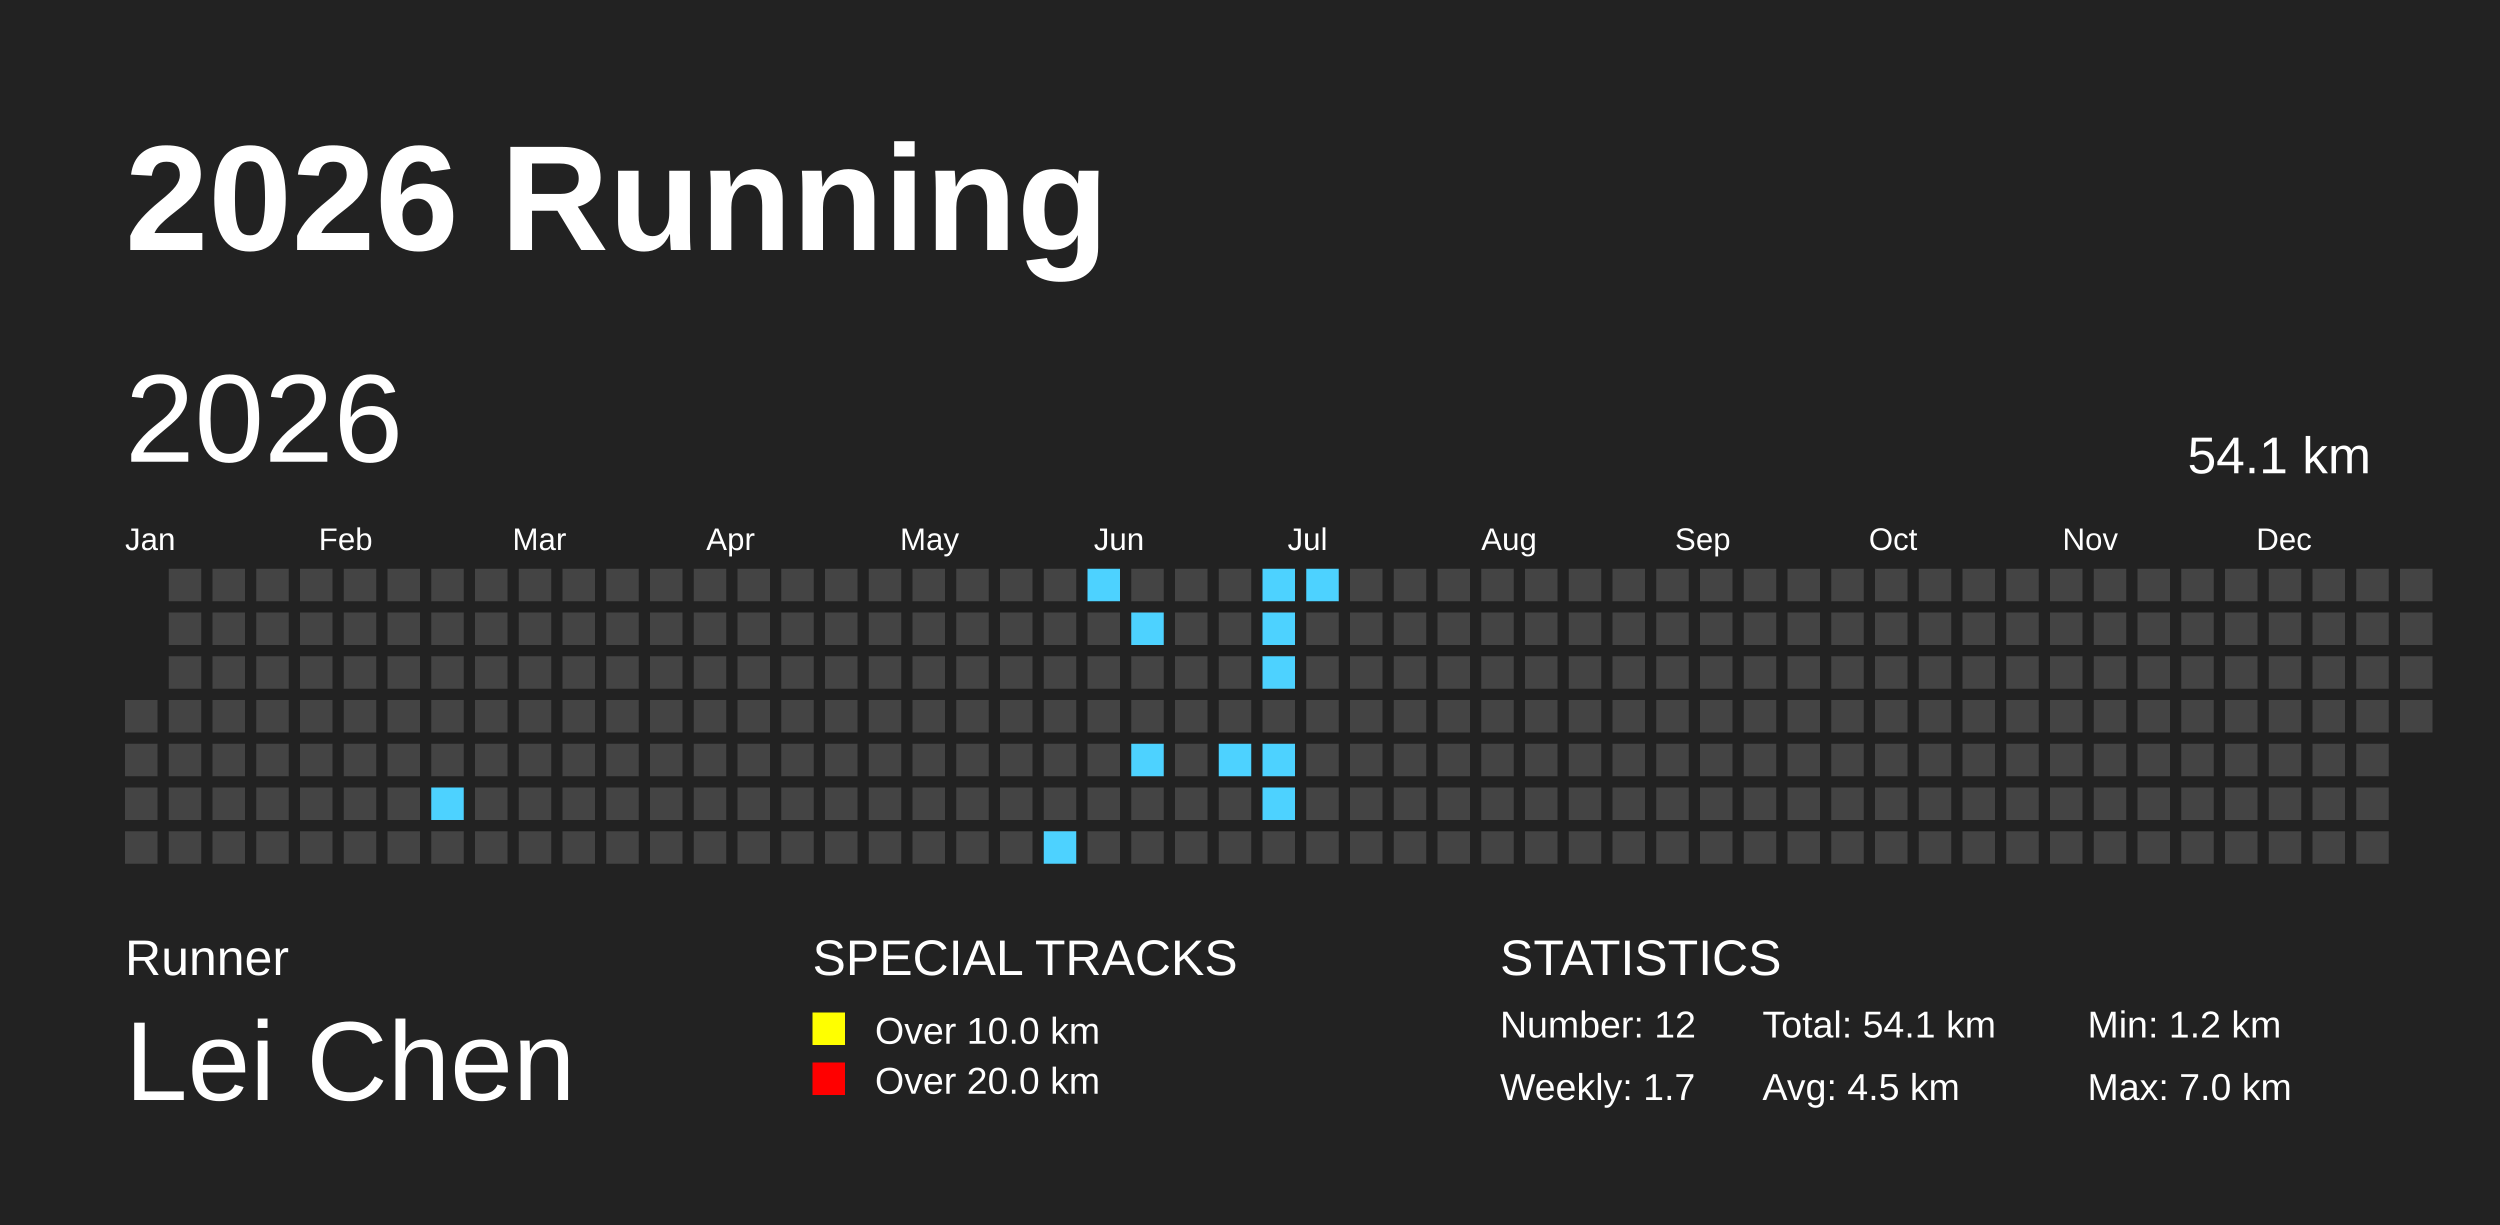
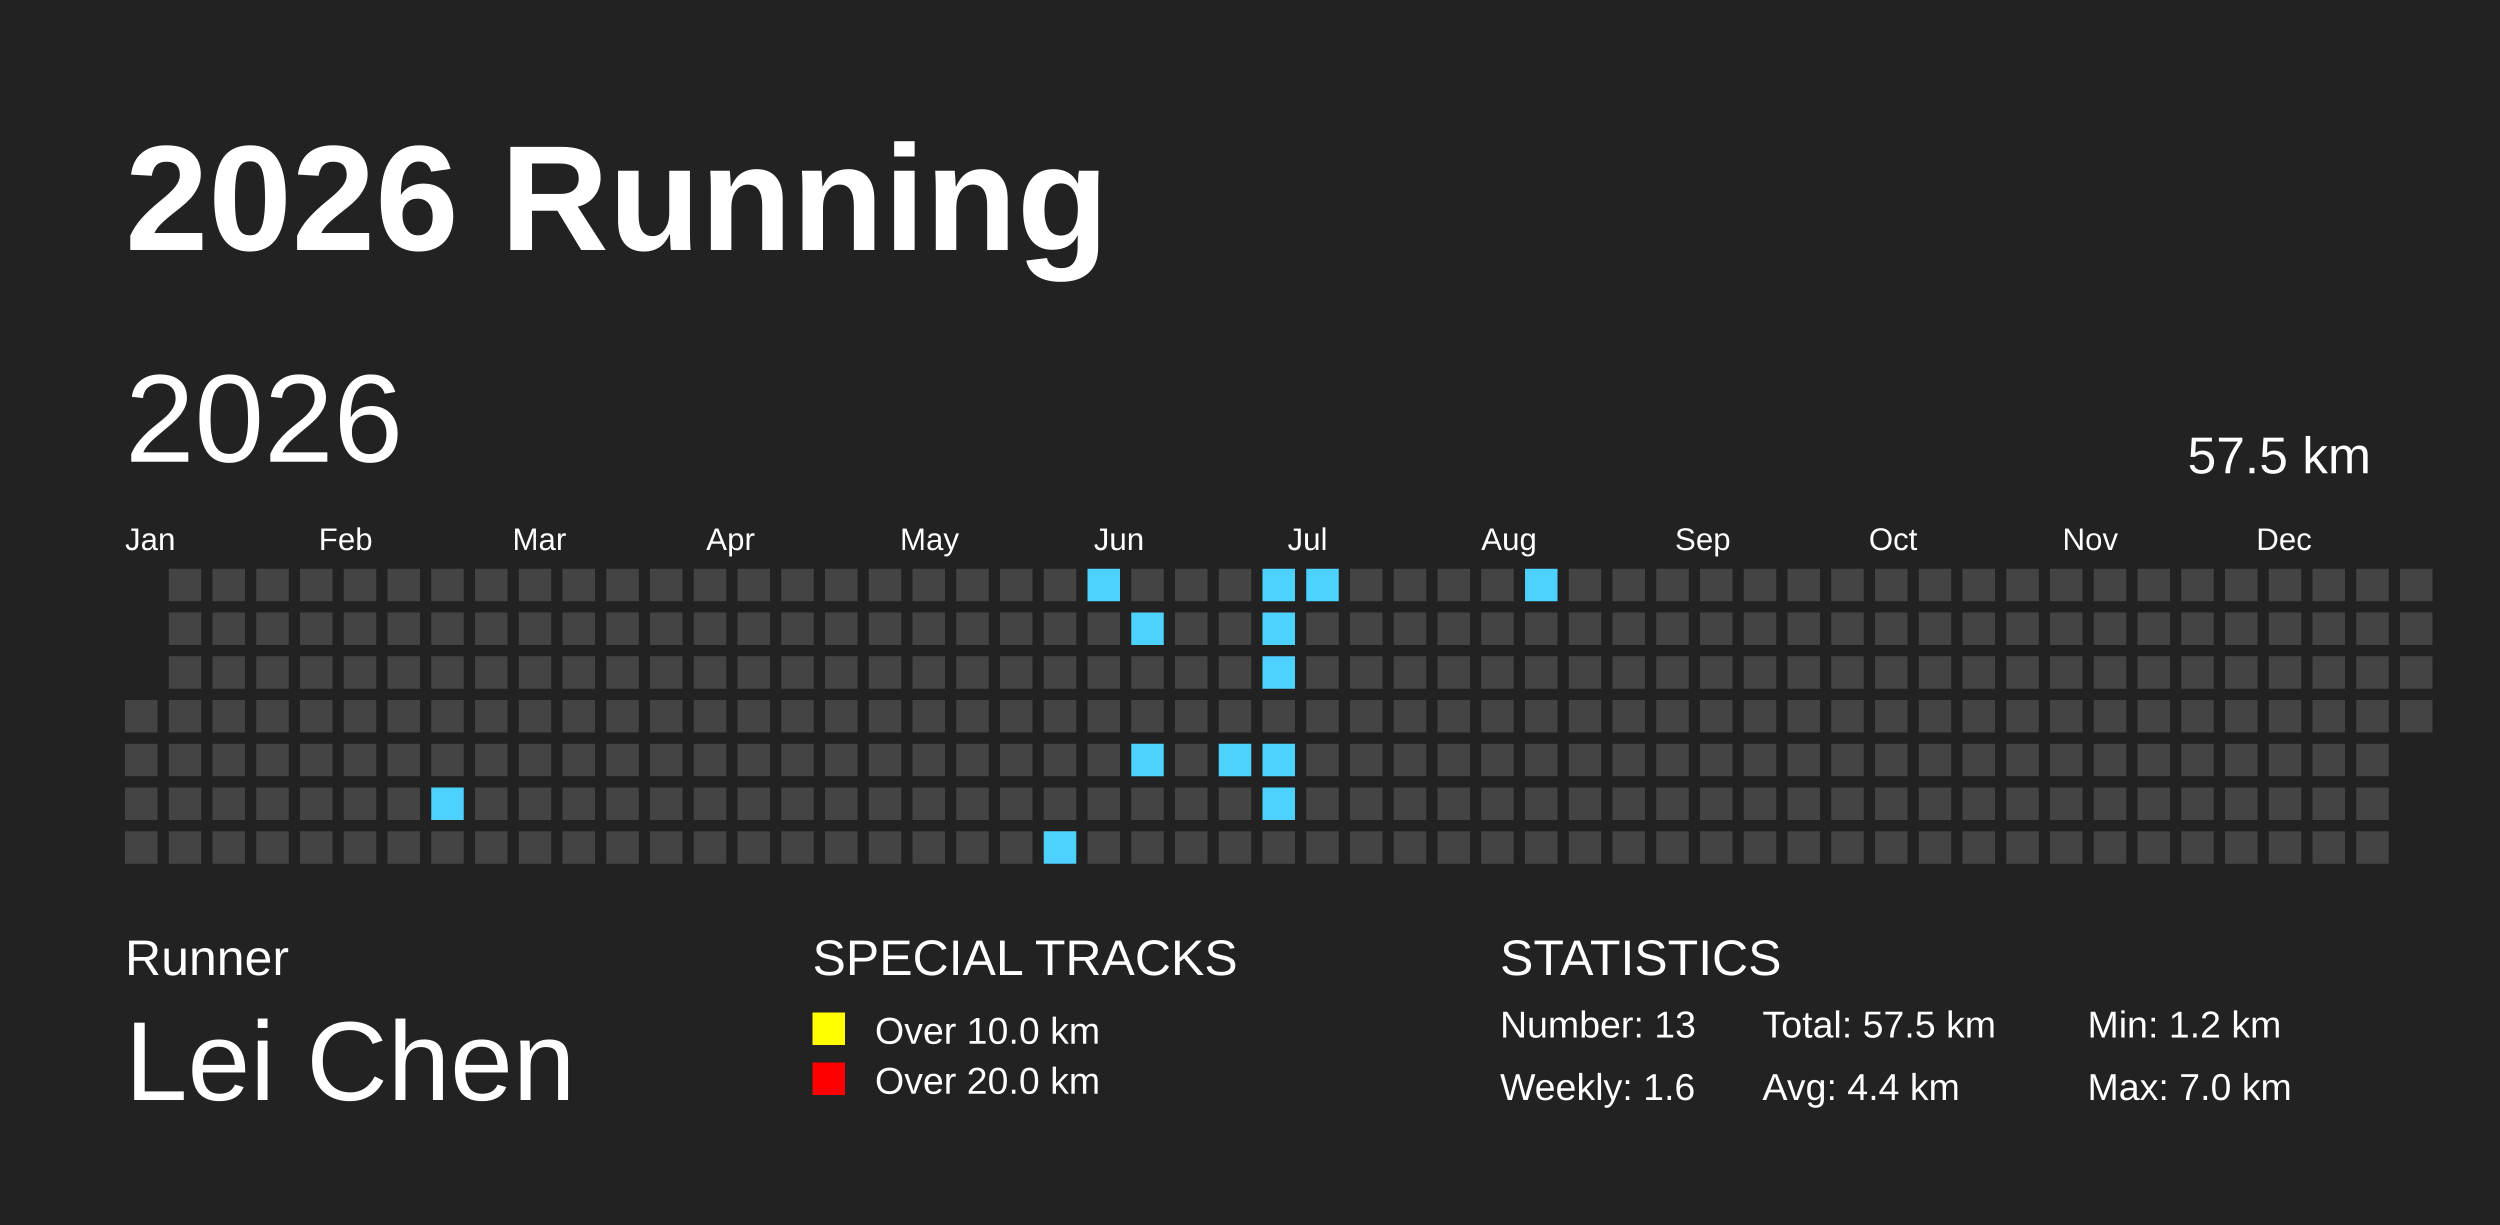
<svg xmlns="http://www.w3.org/2000/svg" baseProfile="full" height="98mm" version="1.1" viewBox="0,0,200,98" width="200mm">
  <defs />
  <rect fill="#222222" height="98" width="200" x="0" y="0" />
  <text fill="#FFFFFF" style="font-size:12px; font-family:Arial; font-weight:bold;" x="10" y="20">2026 Running</text>
  <text fill="#FFFFFF" style="font-size:4px; font-family:Arial" x="10" y="78">Runner</text>
  <text fill="#FFFFFF" style="font-size:9px; font-family:Arial" x="10" y="88">Lei Chen</text>
  <text fill="#FFFFFF" style="font-size:4px; font-family:Arial" x="65" y="78">SPECIAL TRACKS</text>
  <rect fill="yellow" height="2.6" width="2.6" x="65" y="81" />
  <text fill="#FFFFFF" style="font-size:3px; font-family:Arial" x="70" y="83.5">Over 10.0 km</text>
  <rect fill="red" height="2.6" width="2.6" x="65" y="85" />
  <text fill="#FFFFFF" style="font-size:3px; font-family:Arial" x="70" y="87.5">Over 20.0 km</text>
  <text fill="#FFFFFF" style="font-size:4px; font-family:Arial" x="120" y="78">STATISTICS</text>
-   <text fill="#FFFFFF" style="font-size:3px; font-family:Arial" x="120" y="83">Number: 12</text>
-   <text fill="#FFFFFF" style="font-size:3px; font-family:Arial" x="120" y="88">Weekly: 1.7</text>
-   <text fill="#FFFFFF" style="font-size:3px; font-family:Arial" x="141" y="83">Total: 54.1 km</text>
-   <text fill="#FFFFFF" style="font-size:3px; font-family:Arial" x="141" y="88">Avg: 4.5 km</text>
+   <text fill="#FFFFFF" style="font-size:3px; font-family:Arial" x="120" y="83">Number: 13</text>
+   <text fill="#FFFFFF" style="font-size:3px; font-family:Arial" x="120" y="88">Weekly: 1.6</text>
+   <text fill="#FFFFFF" style="font-size:3px; font-family:Arial" x="141" y="83">Total: 57.5 km</text>
+   <text fill="#FFFFFF" style="font-size:3px; font-family:Arial" x="141" y="88">Avg: 4.4 km</text>
  <text fill="#FFFFFF" style="font-size:3px; font-family:Arial" x="167" y="83">Min: 1.2 km</text>
  <text fill="#FFFFFF" style="font-size:3px; font-family:Arial" x="167" y="88">Max: 7.0 km</text>
  <text dominant-baseline="hanging" fill="#FFFFFF" style="font-size:10.0px; font-family:Arial;" x="10" y="30">2026</text>
-   <text dominant-baseline="hanging" fill="#FFFFFF" style="font-size:4.125px; font-family:Arial;" x="175" y="35">54.1 km</text>
+   <text dominant-baseline="hanging" fill="#FFFFFF" style="font-size:4.125px; font-family:Arial;" x="175" y="35">57.5 km</text>
  <text fill="#FFFFFF" style="font-size:2.5px; font-family:Arial" x="10.0" y="44">Jan</text>
  <text fill="#FFFFFF" style="font-size:2.5px; font-family:Arial" x="25.5" y="44">Feb</text>
  <text fill="#FFFFFF" style="font-size:2.5px; font-family:Arial" x="41.0" y="44">Mar</text>
  <text fill="#FFFFFF" style="font-size:2.5px; font-family:Arial" x="56.5" y="44">Apr</text>
  <text fill="#FFFFFF" style="font-size:2.5px; font-family:Arial" x="72.0" y="44">May</text>
  <text fill="#FFFFFF" style="font-size:2.5px; font-family:Arial" x="87.5" y="44">Jun</text>
  <text fill="#FFFFFF" style="font-size:2.5px; font-family:Arial" x="103.0" y="44">Jul</text>
  <text fill="#FFFFFF" style="font-size:2.5px; font-family:Arial" x="118.5" y="44">Aug</text>
  <text fill="#FFFFFF" style="font-size:2.5px; font-family:Arial" x="134.0" y="44">Sep</text>
  <text fill="#FFFFFF" style="font-size:2.5px; font-family:Arial" x="149.5" y="44">Oct</text>
  <text fill="#FFFFFF" style="font-size:2.5px; font-family:Arial" x="165.0" y="44">Nov</text>
  <text fill="#FFFFFF" style="font-size:2.5px; font-family:Arial" x="180.5" y="44">Dec</text>
  <rect fill="#444444" height="2.6" width="2.6" x="10.0" y="56.0" />
  <rect fill="#444444" height="2.6" width="2.6" x="10.0" y="59.5" />
  <rect fill="#444444" height="2.6" width="2.6" x="10.0" y="63.0" />
  <rect fill="#444444" height="2.6" width="2.6" x="10.0" y="66.5" />
  <rect fill="#444444" height="2.6" width="2.6" x="13.5" y="45.5" />
  <rect fill="#444444" height="2.6" width="2.6" x="13.5" y="49.0" />
  <rect fill="#444444" height="2.6" width="2.6" x="13.5" y="52.5" />
  <rect fill="#444444" height="2.6" width="2.6" x="13.5" y="56.0" />
  <rect fill="#444444" height="2.6" width="2.6" x="13.5" y="59.5" />
  <rect fill="#444444" height="2.6" width="2.6" x="13.5" y="63.0" />
  <rect fill="#444444" height="2.6" width="2.6" x="13.5" y="66.5" />
  <rect fill="#444444" height="2.6" width="2.6" x="17.0" y="45.5" />
  <rect fill="#444444" height="2.6" width="2.6" x="17.0" y="49.0" />
  <rect fill="#444444" height="2.6" width="2.6" x="17.0" y="52.5" />
  <rect fill="#444444" height="2.6" width="2.6" x="17.0" y="56.0" />
  <rect fill="#444444" height="2.6" width="2.6" x="17.0" y="59.5" />
  <rect fill="#444444" height="2.6" width="2.6" x="17.0" y="63.0" />
  <rect fill="#444444" height="2.6" width="2.6" x="17.0" y="66.5" />
  <rect fill="#444444" height="2.6" width="2.6" x="20.5" y="45.5" />
  <rect fill="#444444" height="2.6" width="2.6" x="20.5" y="49.0" />
  <rect fill="#444444" height="2.6" width="2.6" x="20.5" y="52.5" />
  <rect fill="#444444" height="2.6" width="2.6" x="20.5" y="56.0" />
  <rect fill="#444444" height="2.6" width="2.6" x="20.5" y="59.5" />
  <rect fill="#444444" height="2.6" width="2.6" x="20.5" y="63.0" />
  <rect fill="#444444" height="2.6" width="2.6" x="20.5" y="66.5" />
  <rect fill="#444444" height="2.6" width="2.6" x="24.0" y="45.5" />
  <rect fill="#444444" height="2.6" width="2.6" x="24.0" y="49.0" />
  <rect fill="#444444" height="2.6" width="2.6" x="24.0" y="52.5" />
  <rect fill="#444444" height="2.6" width="2.6" x="24.0" y="56.0" />
  <rect fill="#444444" height="2.6" width="2.6" x="24.0" y="59.5" />
  <rect fill="#444444" height="2.6" width="2.6" x="24.0" y="63.0" />
  <rect fill="#444444" height="2.6" width="2.6" x="24.0" y="66.5" />
  <rect fill="#444444" height="2.6" width="2.6" x="27.5" y="45.5" />
  <rect fill="#444444" height="2.6" width="2.6" x="27.5" y="49.0" />
  <rect fill="#444444" height="2.6" width="2.6" x="27.5" y="52.5" />
  <rect fill="#444444" height="2.6" width="2.6" x="27.5" y="56.0" />
  <rect fill="#444444" height="2.6" width="2.6" x="27.5" y="59.5" />
  <rect fill="#444444" height="2.6" width="2.6" x="27.5" y="63.0" />
  <rect fill="#444444" height="2.6" width="2.6" x="27.5" y="66.5" />
  <rect fill="#444444" height="2.6" width="2.6" x="31.0" y="45.5" />
  <rect fill="#444444" height="2.6" width="2.6" x="31.0" y="49.0" />
  <rect fill="#444444" height="2.6" width="2.6" x="31.0" y="52.5" />
  <rect fill="#444444" height="2.6" width="2.6" x="31.0" y="56.0" />
  <rect fill="#444444" height="2.6" width="2.6" x="31.0" y="59.5" />
  <rect fill="#444444" height="2.6" width="2.6" x="31.0" y="63.0" />
  <rect fill="#444444" height="2.6" width="2.6" x="31.0" y="66.5" />
  <rect fill="#444444" height="2.6" width="2.6" x="34.5" y="45.5" />
  <rect fill="#444444" height="2.6" width="2.6" x="34.5" y="49.0" />
  <rect fill="#444444" height="2.6" width="2.6" x="34.5" y="52.5" />
  <rect fill="#444444" height="2.6" width="2.6" x="34.5" y="56.0" />
  <rect fill="#444444" height="2.6" width="2.6" x="34.5" y="59.5" />
  <rect fill="#4DD2FF" height="2.6" width="2.6" x="34.5" y="63.0" />
  <rect fill="#444444" height="2.6" width="2.6" x="34.5" y="66.5" />
  <rect fill="#444444" height="2.6" width="2.6" x="38.0" y="45.5" />
  <rect fill="#444444" height="2.6" width="2.6" x="38.0" y="49.0" />
  <rect fill="#444444" height="2.6" width="2.6" x="38.0" y="52.5" />
  <rect fill="#444444" height="2.6" width="2.6" x="38.0" y="56.0" />
  <rect fill="#444444" height="2.6" width="2.6" x="38.0" y="59.5" />
  <rect fill="#444444" height="2.6" width="2.6" x="38.0" y="63.0" />
  <rect fill="#444444" height="2.6" width="2.6" x="38.0" y="66.5" />
  <rect fill="#444444" height="2.6" width="2.6" x="41.5" y="45.5" />
  <rect fill="#444444" height="2.6" width="2.6" x="41.5" y="49.0" />
  <rect fill="#444444" height="2.6" width="2.6" x="41.5" y="52.5" />
  <rect fill="#444444" height="2.6" width="2.6" x="41.5" y="56.0" />
  <rect fill="#444444" height="2.6" width="2.6" x="41.5" y="59.5" />
  <rect fill="#444444" height="2.6" width="2.6" x="41.5" y="63.0" />
  <rect fill="#444444" height="2.6" width="2.6" x="41.5" y="66.5" />
  <rect fill="#444444" height="2.6" width="2.6" x="45.0" y="45.5" />
  <rect fill="#444444" height="2.6" width="2.6" x="45.0" y="49.0" />
  <rect fill="#444444" height="2.6" width="2.6" x="45.0" y="52.5" />
  <rect fill="#444444" height="2.6" width="2.6" x="45.0" y="56.0" />
  <rect fill="#444444" height="2.6" width="2.6" x="45.0" y="59.5" />
  <rect fill="#444444" height="2.6" width="2.6" x="45.0" y="63.0" />
  <rect fill="#444444" height="2.6" width="2.6" x="45.0" y="66.5" />
  <rect fill="#444444" height="2.6" width="2.6" x="48.5" y="45.5" />
  <rect fill="#444444" height="2.6" width="2.6" x="48.5" y="49.0" />
  <rect fill="#444444" height="2.6" width="2.6" x="48.5" y="52.5" />
  <rect fill="#444444" height="2.6" width="2.6" x="48.5" y="56.0" />
  <rect fill="#444444" height="2.6" width="2.6" x="48.5" y="59.5" />
  <rect fill="#444444" height="2.6" width="2.6" x="48.5" y="63.0" />
  <rect fill="#444444" height="2.6" width="2.6" x="48.5" y="66.5" />
  <rect fill="#444444" height="2.6" width="2.6" x="52.0" y="45.5" />
  <rect fill="#444444" height="2.6" width="2.6" x="52.0" y="49.0" />
  <rect fill="#444444" height="2.6" width="2.6" x="52.0" y="52.5" />
  <rect fill="#444444" height="2.6" width="2.6" x="52.0" y="56.0" />
  <rect fill="#444444" height="2.6" width="2.6" x="52.0" y="59.5" />
  <rect fill="#444444" height="2.6" width="2.6" x="52.0" y="63.0" />
  <rect fill="#444444" height="2.6" width="2.6" x="52.0" y="66.5" />
  <rect fill="#444444" height="2.6" width="2.6" x="55.5" y="45.5" />
  <rect fill="#444444" height="2.6" width="2.6" x="55.5" y="49.0" />
  <rect fill="#444444" height="2.6" width="2.6" x="55.5" y="52.5" />
  <rect fill="#444444" height="2.6" width="2.6" x="55.5" y="56.0" />
  <rect fill="#444444" height="2.6" width="2.6" x="55.5" y="59.5" />
  <rect fill="#444444" height="2.6" width="2.6" x="55.5" y="63.0" />
  <rect fill="#444444" height="2.6" width="2.6" x="55.5" y="66.5" />
  <rect fill="#444444" height="2.6" width="2.6" x="59.0" y="45.5" />
  <rect fill="#444444" height="2.6" width="2.6" x="59.0" y="49.0" />
  <rect fill="#444444" height="2.6" width="2.6" x="59.0" y="52.5" />
  <rect fill="#444444" height="2.6" width="2.6" x="59.0" y="56.0" />
  <rect fill="#444444" height="2.6" width="2.6" x="59.0" y="59.5" />
  <rect fill="#444444" height="2.6" width="2.6" x="59.0" y="63.0" />
  <rect fill="#444444" height="2.6" width="2.6" x="59.0" y="66.5" />
  <rect fill="#444444" height="2.6" width="2.6" x="62.5" y="45.5" />
  <rect fill="#444444" height="2.6" width="2.6" x="62.5" y="49.0" />
  <rect fill="#444444" height="2.6" width="2.6" x="62.5" y="52.5" />
  <rect fill="#444444" height="2.6" width="2.6" x="62.5" y="56.0" />
  <rect fill="#444444" height="2.6" width="2.6" x="62.5" y="59.5" />
  <rect fill="#444444" height="2.6" width="2.6" x="62.5" y="63.0" />
  <rect fill="#444444" height="2.6" width="2.6" x="62.5" y="66.5" />
  <rect fill="#444444" height="2.6" width="2.6" x="66.0" y="45.5" />
  <rect fill="#444444" height="2.6" width="2.6" x="66.0" y="49.0" />
  <rect fill="#444444" height="2.6" width="2.6" x="66.0" y="52.5" />
  <rect fill="#444444" height="2.6" width="2.6" x="66.0" y="56.0" />
  <rect fill="#444444" height="2.6" width="2.6" x="66.0" y="59.5" />
  <rect fill="#444444" height="2.6" width="2.6" x="66.0" y="63.0" />
  <rect fill="#444444" height="2.6" width="2.6" x="66.0" y="66.5" />
  <rect fill="#444444" height="2.6" width="2.6" x="69.5" y="45.5" />
  <rect fill="#444444" height="2.6" width="2.6" x="69.5" y="49.0" />
  <rect fill="#444444" height="2.6" width="2.6" x="69.5" y="52.5" />
  <rect fill="#444444" height="2.6" width="2.6" x="69.5" y="56.0" />
  <rect fill="#444444" height="2.6" width="2.6" x="69.5" y="59.5" />
  <rect fill="#444444" height="2.6" width="2.6" x="69.5" y="63.0" />
  <rect fill="#444444" height="2.6" width="2.6" x="69.5" y="66.5" />
  <rect fill="#444444" height="2.6" width="2.6" x="73.0" y="45.5" />
  <rect fill="#444444" height="2.6" width="2.6" x="73.0" y="49.0" />
  <rect fill="#444444" height="2.6" width="2.6" x="73.0" y="52.5" />
  <rect fill="#444444" height="2.6" width="2.6" x="73.0" y="56.0" />
  <rect fill="#444444" height="2.6" width="2.6" x="73.0" y="59.5" />
  <rect fill="#444444" height="2.6" width="2.6" x="73.0" y="63.0" />
  <rect fill="#444444" height="2.6" width="2.6" x="73.0" y="66.5" />
  <rect fill="#444444" height="2.6" width="2.6" x="76.5" y="45.5" />
  <rect fill="#444444" height="2.6" width="2.6" x="76.5" y="49.0" />
  <rect fill="#444444" height="2.6" width="2.6" x="76.5" y="52.5" />
  <rect fill="#444444" height="2.6" width="2.6" x="76.5" y="56.0" />
  <rect fill="#444444" height="2.6" width="2.6" x="76.5" y="59.5" />
  <rect fill="#444444" height="2.6" width="2.6" x="76.5" y="63.0" />
  <rect fill="#444444" height="2.6" width="2.6" x="76.5" y="66.5" />
  <rect fill="#444444" height="2.6" width="2.6" x="80.0" y="45.5" />
  <rect fill="#444444" height="2.6" width="2.6" x="80.0" y="49.0" />
  <rect fill="#444444" height="2.6" width="2.6" x="80.0" y="52.5" />
  <rect fill="#444444" height="2.6" width="2.6" x="80.0" y="56.0" />
  <rect fill="#444444" height="2.6" width="2.6" x="80.0" y="59.5" />
  <rect fill="#444444" height="2.6" width="2.6" x="80.0" y="63.0" />
  <rect fill="#444444" height="2.6" width="2.6" x="80.0" y="66.5" />
  <rect fill="#444444" height="2.6" width="2.6" x="83.5" y="45.5" />
  <rect fill="#444444" height="2.6" width="2.6" x="83.5" y="49.0" />
  <rect fill="#444444" height="2.6" width="2.6" x="83.5" y="52.5" />
  <rect fill="#444444" height="2.6" width="2.6" x="83.5" y="56.0" />
  <rect fill="#444444" height="2.6" width="2.6" x="83.5" y="59.5" />
  <rect fill="#444444" height="2.6" width="2.6" x="83.5" y="63.0" />
  <rect fill="#4DD2FF" height="2.6" width="2.6" x="83.5" y="66.5" />
  <rect fill="#4DD2FF" height="2.6" width="2.6" x="87.0" y="45.5" />
  <rect fill="#444444" height="2.6" width="2.6" x="87.0" y="49.0" />
  <rect fill="#444444" height="2.6" width="2.6" x="87.0" y="52.5" />
  <rect fill="#444444" height="2.6" width="2.6" x="87.0" y="56.0" />
  <rect fill="#444444" height="2.6" width="2.6" x="87.0" y="59.5" />
  <rect fill="#444444" height="2.6" width="2.6" x="87.0" y="63.0" />
  <rect fill="#444444" height="2.6" width="2.6" x="87.0" y="66.5" />
  <rect fill="#444444" height="2.6" width="2.6" x="90.5" y="45.5" />
  <rect fill="#4DD2FF" height="2.6" width="2.6" x="90.5" y="49.0" />
  <rect fill="#444444" height="2.6" width="2.6" x="90.5" y="52.5" />
  <rect fill="#444444" height="2.6" width="2.6" x="90.5" y="56.0" />
  <rect fill="#4DD2FF" height="2.6" width="2.6" x="90.5" y="59.5" />
  <rect fill="#444444" height="2.6" width="2.6" x="90.5" y="63.0" />
  <rect fill="#444444" height="2.6" width="2.6" x="90.5" y="66.5" />
  <rect fill="#444444" height="2.6" width="2.6" x="94.0" y="45.5" />
  <rect fill="#444444" height="2.6" width="2.6" x="94.0" y="49.0" />
  <rect fill="#444444" height="2.6" width="2.6" x="94.0" y="52.5" />
  <rect fill="#444444" height="2.6" width="2.6" x="94.0" y="56.0" />
  <rect fill="#444444" height="2.6" width="2.6" x="94.0" y="59.5" />
  <rect fill="#444444" height="2.6" width="2.6" x="94.0" y="63.0" />
  <rect fill="#444444" height="2.6" width="2.6" x="94.0" y="66.5" />
  <rect fill="#444444" height="2.6" width="2.6" x="97.5" y="45.5" />
  <rect fill="#444444" height="2.6" width="2.6" x="97.5" y="49.0" />
  <rect fill="#444444" height="2.6" width="2.6" x="97.5" y="52.5" />
  <rect fill="#444444" height="2.6" width="2.6" x="97.5" y="56.0" />
  <rect fill="#4DD2FF" height="2.6" width="2.6" x="97.5" y="59.5" />
  <rect fill="#444444" height="2.6" width="2.6" x="97.5" y="63.0" />
  <rect fill="#444444" height="2.6" width="2.6" x="97.5" y="66.5" />
  <rect fill="#4DD2FF" height="2.6" width="2.6" x="101.0" y="45.5" />
  <rect fill="#4DD2FF" height="2.6" width="2.6" x="101.0" y="49.0" />
  <rect fill="#4DD2FF" height="2.6" width="2.6" x="101.0" y="52.5" />
  <rect fill="#444444" height="2.6" width="2.6" x="101.0" y="56.0" />
  <rect fill="#4DD2FF" height="2.6" width="2.6" x="101.0" y="59.5" />
  <rect fill="#4DD2FF" height="2.6" width="2.6" x="101.0" y="63.0" />
  <rect fill="#444444" height="2.6" width="2.6" x="101.0" y="66.5" />
  <rect fill="#4DD2FF" height="2.6" width="2.6" x="104.5" y="45.5" />
  <rect fill="#444444" height="2.6" width="2.6" x="104.5" y="49.0" />
  <rect fill="#444444" height="2.6" width="2.6" x="104.5" y="52.5" />
  <rect fill="#444444" height="2.6" width="2.6" x="104.5" y="56.0" />
  <rect fill="#444444" height="2.6" width="2.6" x="104.5" y="59.5" />
  <rect fill="#444444" height="2.6" width="2.6" x="104.5" y="63.0" />
  <rect fill="#444444" height="2.6" width="2.6" x="104.5" y="66.5" />
  <rect fill="#444444" height="2.6" width="2.6" x="108.0" y="45.5" />
  <rect fill="#444444" height="2.6" width="2.6" x="108.0" y="49.0" />
  <rect fill="#444444" height="2.6" width="2.6" x="108.0" y="52.5" />
  <rect fill="#444444" height="2.6" width="2.6" x="108.0" y="56.0" />
  <rect fill="#444444" height="2.6" width="2.6" x="108.0" y="59.5" />
  <rect fill="#444444" height="2.6" width="2.6" x="108.0" y="63.0" />
  <rect fill="#444444" height="2.6" width="2.6" x="108.0" y="66.5" />
  <rect fill="#444444" height="2.6" width="2.6" x="111.5" y="45.5" />
  <rect fill="#444444" height="2.6" width="2.6" x="111.5" y="49.0" />
  <rect fill="#444444" height="2.6" width="2.6" x="111.5" y="52.5" />
  <rect fill="#444444" height="2.6" width="2.6" x="111.5" y="56.0" />
  <rect fill="#444444" height="2.6" width="2.6" x="111.5" y="59.5" />
  <rect fill="#444444" height="2.6" width="2.6" x="111.5" y="63.0" />
  <rect fill="#444444" height="2.6" width="2.6" x="111.5" y="66.5" />
  <rect fill="#444444" height="2.6" width="2.6" x="115.0" y="45.5" />
  <rect fill="#444444" height="2.6" width="2.6" x="115.0" y="49.0" />
  <rect fill="#444444" height="2.6" width="2.6" x="115.0" y="52.5" />
  <rect fill="#444444" height="2.6" width="2.6" x="115.0" y="56.0" />
  <rect fill="#444444" height="2.6" width="2.6" x="115.0" y="59.5" />
  <rect fill="#444444" height="2.6" width="2.6" x="115.0" y="63.0" />
  <rect fill="#444444" height="2.6" width="2.6" x="115.0" y="66.5" />
  <rect fill="#444444" height="2.6" width="2.6" x="118.5" y="45.5" />
  <rect fill="#444444" height="2.6" width="2.6" x="118.5" y="49.0" />
  <rect fill="#444444" height="2.6" width="2.6" x="118.5" y="52.5" />
  <rect fill="#444444" height="2.6" width="2.6" x="118.5" y="56.0" />
  <rect fill="#444444" height="2.6" width="2.6" x="118.5" y="59.5" />
  <rect fill="#444444" height="2.6" width="2.6" x="118.5" y="63.0" />
  <rect fill="#444444" height="2.6" width="2.6" x="118.5" y="66.5" />
-   <rect fill="#444444" height="2.6" width="2.6" x="122.0" y="45.5" />
+   <rect fill="#4DD2FF" height="2.6" width="2.6" x="122.0" y="45.5" />
  <rect fill="#444444" height="2.6" width="2.6" x="122.0" y="49.0" />
  <rect fill="#444444" height="2.6" width="2.6" x="122.0" y="52.5" />
  <rect fill="#444444" height="2.6" width="2.6" x="122.0" y="56.0" />
  <rect fill="#444444" height="2.6" width="2.6" x="122.0" y="59.5" />
  <rect fill="#444444" height="2.6" width="2.6" x="122.0" y="63.0" />
  <rect fill="#444444" height="2.6" width="2.6" x="122.0" y="66.5" />
  <rect fill="#444444" height="2.6" width="2.6" x="125.5" y="45.5" />
  <rect fill="#444444" height="2.6" width="2.6" x="125.5" y="49.0" />
  <rect fill="#444444" height="2.6" width="2.6" x="125.5" y="52.5" />
  <rect fill="#444444" height="2.6" width="2.6" x="125.5" y="56.0" />
  <rect fill="#444444" height="2.6" width="2.6" x="125.5" y="59.5" />
  <rect fill="#444444" height="2.6" width="2.6" x="125.5" y="63.0" />
  <rect fill="#444444" height="2.6" width="2.6" x="125.5" y="66.5" />
  <rect fill="#444444" height="2.6" width="2.6" x="129.0" y="45.5" />
  <rect fill="#444444" height="2.6" width="2.6" x="129.0" y="49.0" />
  <rect fill="#444444" height="2.6" width="2.6" x="129.0" y="52.5" />
  <rect fill="#444444" height="2.6" width="2.6" x="129.0" y="56.0" />
  <rect fill="#444444" height="2.6" width="2.6" x="129.0" y="59.5" />
  <rect fill="#444444" height="2.6" width="2.6" x="129.0" y="63.0" />
  <rect fill="#444444" height="2.6" width="2.6" x="129.0" y="66.5" />
  <rect fill="#444444" height="2.6" width="2.6" x="132.5" y="45.5" />
  <rect fill="#444444" height="2.6" width="2.6" x="132.5" y="49.0" />
  <rect fill="#444444" height="2.6" width="2.6" x="132.5" y="52.5" />
  <rect fill="#444444" height="2.6" width="2.6" x="132.5" y="56.0" />
  <rect fill="#444444" height="2.6" width="2.6" x="132.5" y="59.5" />
  <rect fill="#444444" height="2.6" width="2.6" x="132.5" y="63.0" />
  <rect fill="#444444" height="2.6" width="2.6" x="132.5" y="66.5" />
  <rect fill="#444444" height="2.6" width="2.6" x="136.0" y="45.5" />
  <rect fill="#444444" height="2.6" width="2.6" x="136.0" y="49.0" />
  <rect fill="#444444" height="2.6" width="2.6" x="136.0" y="52.5" />
  <rect fill="#444444" height="2.6" width="2.6" x="136.0" y="56.0" />
  <rect fill="#444444" height="2.6" width="2.6" x="136.0" y="59.5" />
  <rect fill="#444444" height="2.6" width="2.6" x="136.0" y="63.0" />
  <rect fill="#444444" height="2.6" width="2.6" x="136.0" y="66.5" />
  <rect fill="#444444" height="2.6" width="2.6" x="139.5" y="45.5" />
  <rect fill="#444444" height="2.6" width="2.6" x="139.5" y="49.0" />
  <rect fill="#444444" height="2.6" width="2.6" x="139.5" y="52.5" />
  <rect fill="#444444" height="2.6" width="2.6" x="139.5" y="56.0" />
  <rect fill="#444444" height="2.6" width="2.6" x="139.5" y="59.5" />
  <rect fill="#444444" height="2.6" width="2.6" x="139.5" y="63.0" />
  <rect fill="#444444" height="2.6" width="2.6" x="139.5" y="66.5" />
  <rect fill="#444444" height="2.6" width="2.6" x="143.0" y="45.5" />
  <rect fill="#444444" height="2.6" width="2.6" x="143.0" y="49.0" />
  <rect fill="#444444" height="2.6" width="2.6" x="143.0" y="52.5" />
  <rect fill="#444444" height="2.6" width="2.6" x="143.0" y="56.0" />
  <rect fill="#444444" height="2.6" width="2.6" x="143.0" y="59.5" />
  <rect fill="#444444" height="2.6" width="2.6" x="143.0" y="63.0" />
  <rect fill="#444444" height="2.6" width="2.6" x="143.0" y="66.5" />
  <rect fill="#444444" height="2.6" width="2.6" x="146.5" y="45.5" />
  <rect fill="#444444" height="2.6" width="2.6" x="146.5" y="49.0" />
  <rect fill="#444444" height="2.6" width="2.6" x="146.5" y="52.5" />
  <rect fill="#444444" height="2.6" width="2.6" x="146.5" y="56.0" />
  <rect fill="#444444" height="2.6" width="2.6" x="146.5" y="59.5" />
  <rect fill="#444444" height="2.6" width="2.6" x="146.5" y="63.0" />
  <rect fill="#444444" height="2.6" width="2.6" x="146.5" y="66.5" />
  <rect fill="#444444" height="2.6" width="2.6" x="150.0" y="45.5" />
  <rect fill="#444444" height="2.6" width="2.6" x="150.0" y="49.0" />
  <rect fill="#444444" height="2.6" width="2.6" x="150.0" y="52.5" />
  <rect fill="#444444" height="2.6" width="2.6" x="150.0" y="56.0" />
  <rect fill="#444444" height="2.6" width="2.6" x="150.0" y="59.5" />
  <rect fill="#444444" height="2.6" width="2.6" x="150.0" y="63.0" />
  <rect fill="#444444" height="2.6" width="2.6" x="150.0" y="66.5" />
  <rect fill="#444444" height="2.6" width="2.6" x="153.5" y="45.5" />
  <rect fill="#444444" height="2.6" width="2.6" x="153.5" y="49.0" />
  <rect fill="#444444" height="2.6" width="2.6" x="153.5" y="52.5" />
  <rect fill="#444444" height="2.6" width="2.6" x="153.5" y="56.0" />
  <rect fill="#444444" height="2.6" width="2.6" x="153.5" y="59.5" />
  <rect fill="#444444" height="2.6" width="2.6" x="153.5" y="63.0" />
  <rect fill="#444444" height="2.6" width="2.6" x="153.5" y="66.5" />
  <rect fill="#444444" height="2.6" width="2.6" x="157.0" y="45.5" />
  <rect fill="#444444" height="2.6" width="2.6" x="157.0" y="49.0" />
  <rect fill="#444444" height="2.6" width="2.6" x="157.0" y="52.5" />
  <rect fill="#444444" height="2.6" width="2.6" x="157.0" y="56.0" />
  <rect fill="#444444" height="2.6" width="2.6" x="157.0" y="59.5" />
  <rect fill="#444444" height="2.6" width="2.6" x="157.0" y="63.0" />
  <rect fill="#444444" height="2.6" width="2.6" x="157.0" y="66.5" />
  <rect fill="#444444" height="2.6" width="2.6" x="160.5" y="45.5" />
  <rect fill="#444444" height="2.6" width="2.6" x="160.5" y="49.0" />
  <rect fill="#444444" height="2.6" width="2.6" x="160.5" y="52.5" />
  <rect fill="#444444" height="2.6" width="2.6" x="160.5" y="56.0" />
  <rect fill="#444444" height="2.6" width="2.6" x="160.5" y="59.5" />
  <rect fill="#444444" height="2.6" width="2.6" x="160.5" y="63.0" />
  <rect fill="#444444" height="2.6" width="2.6" x="160.5" y="66.5" />
  <rect fill="#444444" height="2.6" width="2.6" x="164.0" y="45.5" />
  <rect fill="#444444" height="2.6" width="2.6" x="164.0" y="49.0" />
  <rect fill="#444444" height="2.6" width="2.6" x="164.0" y="52.5" />
  <rect fill="#444444" height="2.6" width="2.6" x="164.0" y="56.0" />
  <rect fill="#444444" height="2.6" width="2.6" x="164.0" y="59.5" />
  <rect fill="#444444" height="2.6" width="2.6" x="164.0" y="63.0" />
  <rect fill="#444444" height="2.6" width="2.6" x="164.0" y="66.5" />
  <rect fill="#444444" height="2.6" width="2.6" x="167.5" y="45.5" />
  <rect fill="#444444" height="2.6" width="2.6" x="167.5" y="49.0" />
  <rect fill="#444444" height="2.6" width="2.6" x="167.5" y="52.5" />
  <rect fill="#444444" height="2.6" width="2.6" x="167.5" y="56.0" />
  <rect fill="#444444" height="2.6" width="2.6" x="167.5" y="59.5" />
  <rect fill="#444444" height="2.6" width="2.6" x="167.5" y="63.0" />
  <rect fill="#444444" height="2.6" width="2.6" x="167.5" y="66.5" />
  <rect fill="#444444" height="2.6" width="2.6" x="171.0" y="45.5" />
  <rect fill="#444444" height="2.6" width="2.6" x="171.0" y="49.0" />
  <rect fill="#444444" height="2.6" width="2.6" x="171.0" y="52.5" />
  <rect fill="#444444" height="2.6" width="2.6" x="171.0" y="56.0" />
  <rect fill="#444444" height="2.6" width="2.6" x="171.0" y="59.5" />
  <rect fill="#444444" height="2.6" width="2.6" x="171.0" y="63.0" />
  <rect fill="#444444" height="2.6" width="2.6" x="171.0" y="66.5" />
  <rect fill="#444444" height="2.6" width="2.6" x="174.5" y="45.5" />
  <rect fill="#444444" height="2.6" width="2.6" x="174.5" y="49.0" />
  <rect fill="#444444" height="2.6" width="2.6" x="174.5" y="52.5" />
  <rect fill="#444444" height="2.6" width="2.6" x="174.5" y="56.0" />
  <rect fill="#444444" height="2.6" width="2.6" x="174.5" y="59.5" />
  <rect fill="#444444" height="2.6" width="2.6" x="174.5" y="63.0" />
  <rect fill="#444444" height="2.6" width="2.6" x="174.5" y="66.5" />
  <rect fill="#444444" height="2.6" width="2.6" x="178.0" y="45.5" />
  <rect fill="#444444" height="2.6" width="2.6" x="178.0" y="49.0" />
  <rect fill="#444444" height="2.6" width="2.6" x="178.0" y="52.5" />
  <rect fill="#444444" height="2.6" width="2.6" x="178.0" y="56.0" />
  <rect fill="#444444" height="2.6" width="2.6" x="178.0" y="59.5" />
  <rect fill="#444444" height="2.6" width="2.6" x="178.0" y="63.0" />
  <rect fill="#444444" height="2.6" width="2.6" x="178.0" y="66.5" />
  <rect fill="#444444" height="2.6" width="2.6" x="181.5" y="45.5" />
  <rect fill="#444444" height="2.6" width="2.6" x="181.5" y="49.0" />
  <rect fill="#444444" height="2.6" width="2.6" x="181.5" y="52.5" />
  <rect fill="#444444" height="2.6" width="2.6" x="181.5" y="56.0" />
  <rect fill="#444444" height="2.6" width="2.6" x="181.5" y="59.5" />
  <rect fill="#444444" height="2.6" width="2.6" x="181.5" y="63.0" />
  <rect fill="#444444" height="2.6" width="2.6" x="181.5" y="66.5" />
  <rect fill="#444444" height="2.6" width="2.6" x="185.0" y="45.5" />
  <rect fill="#444444" height="2.6" width="2.6" x="185.0" y="49.0" />
  <rect fill="#444444" height="2.6" width="2.6" x="185.0" y="52.5" />
  <rect fill="#444444" height="2.6" width="2.6" x="185.0" y="56.0" />
  <rect fill="#444444" height="2.6" width="2.6" x="185.0" y="59.5" />
  <rect fill="#444444" height="2.6" width="2.6" x="185.0" y="63.0" />
  <rect fill="#444444" height="2.6" width="2.6" x="185.0" y="66.5" />
  <rect fill="#444444" height="2.6" width="2.6" x="188.5" y="45.5" />
  <rect fill="#444444" height="2.6" width="2.6" x="188.5" y="49.0" />
  <rect fill="#444444" height="2.6" width="2.6" x="188.5" y="52.5" />
  <rect fill="#444444" height="2.6" width="2.6" x="188.5" y="56.0" />
  <rect fill="#444444" height="2.6" width="2.6" x="188.5" y="59.5" />
  <rect fill="#444444" height="2.6" width="2.6" x="188.5" y="63.0" />
  <rect fill="#444444" height="2.6" width="2.6" x="188.5" y="66.5" />
  <rect fill="#444444" height="2.6" width="2.6" x="192.0" y="45.5" />
  <rect fill="#444444" height="2.6" width="2.6" x="192.0" y="49.0" />
  <rect fill="#444444" height="2.6" width="2.6" x="192.0" y="52.5" />
  <rect fill="#444444" height="2.6" width="2.6" x="192.0" y="56.0" />
</svg>
